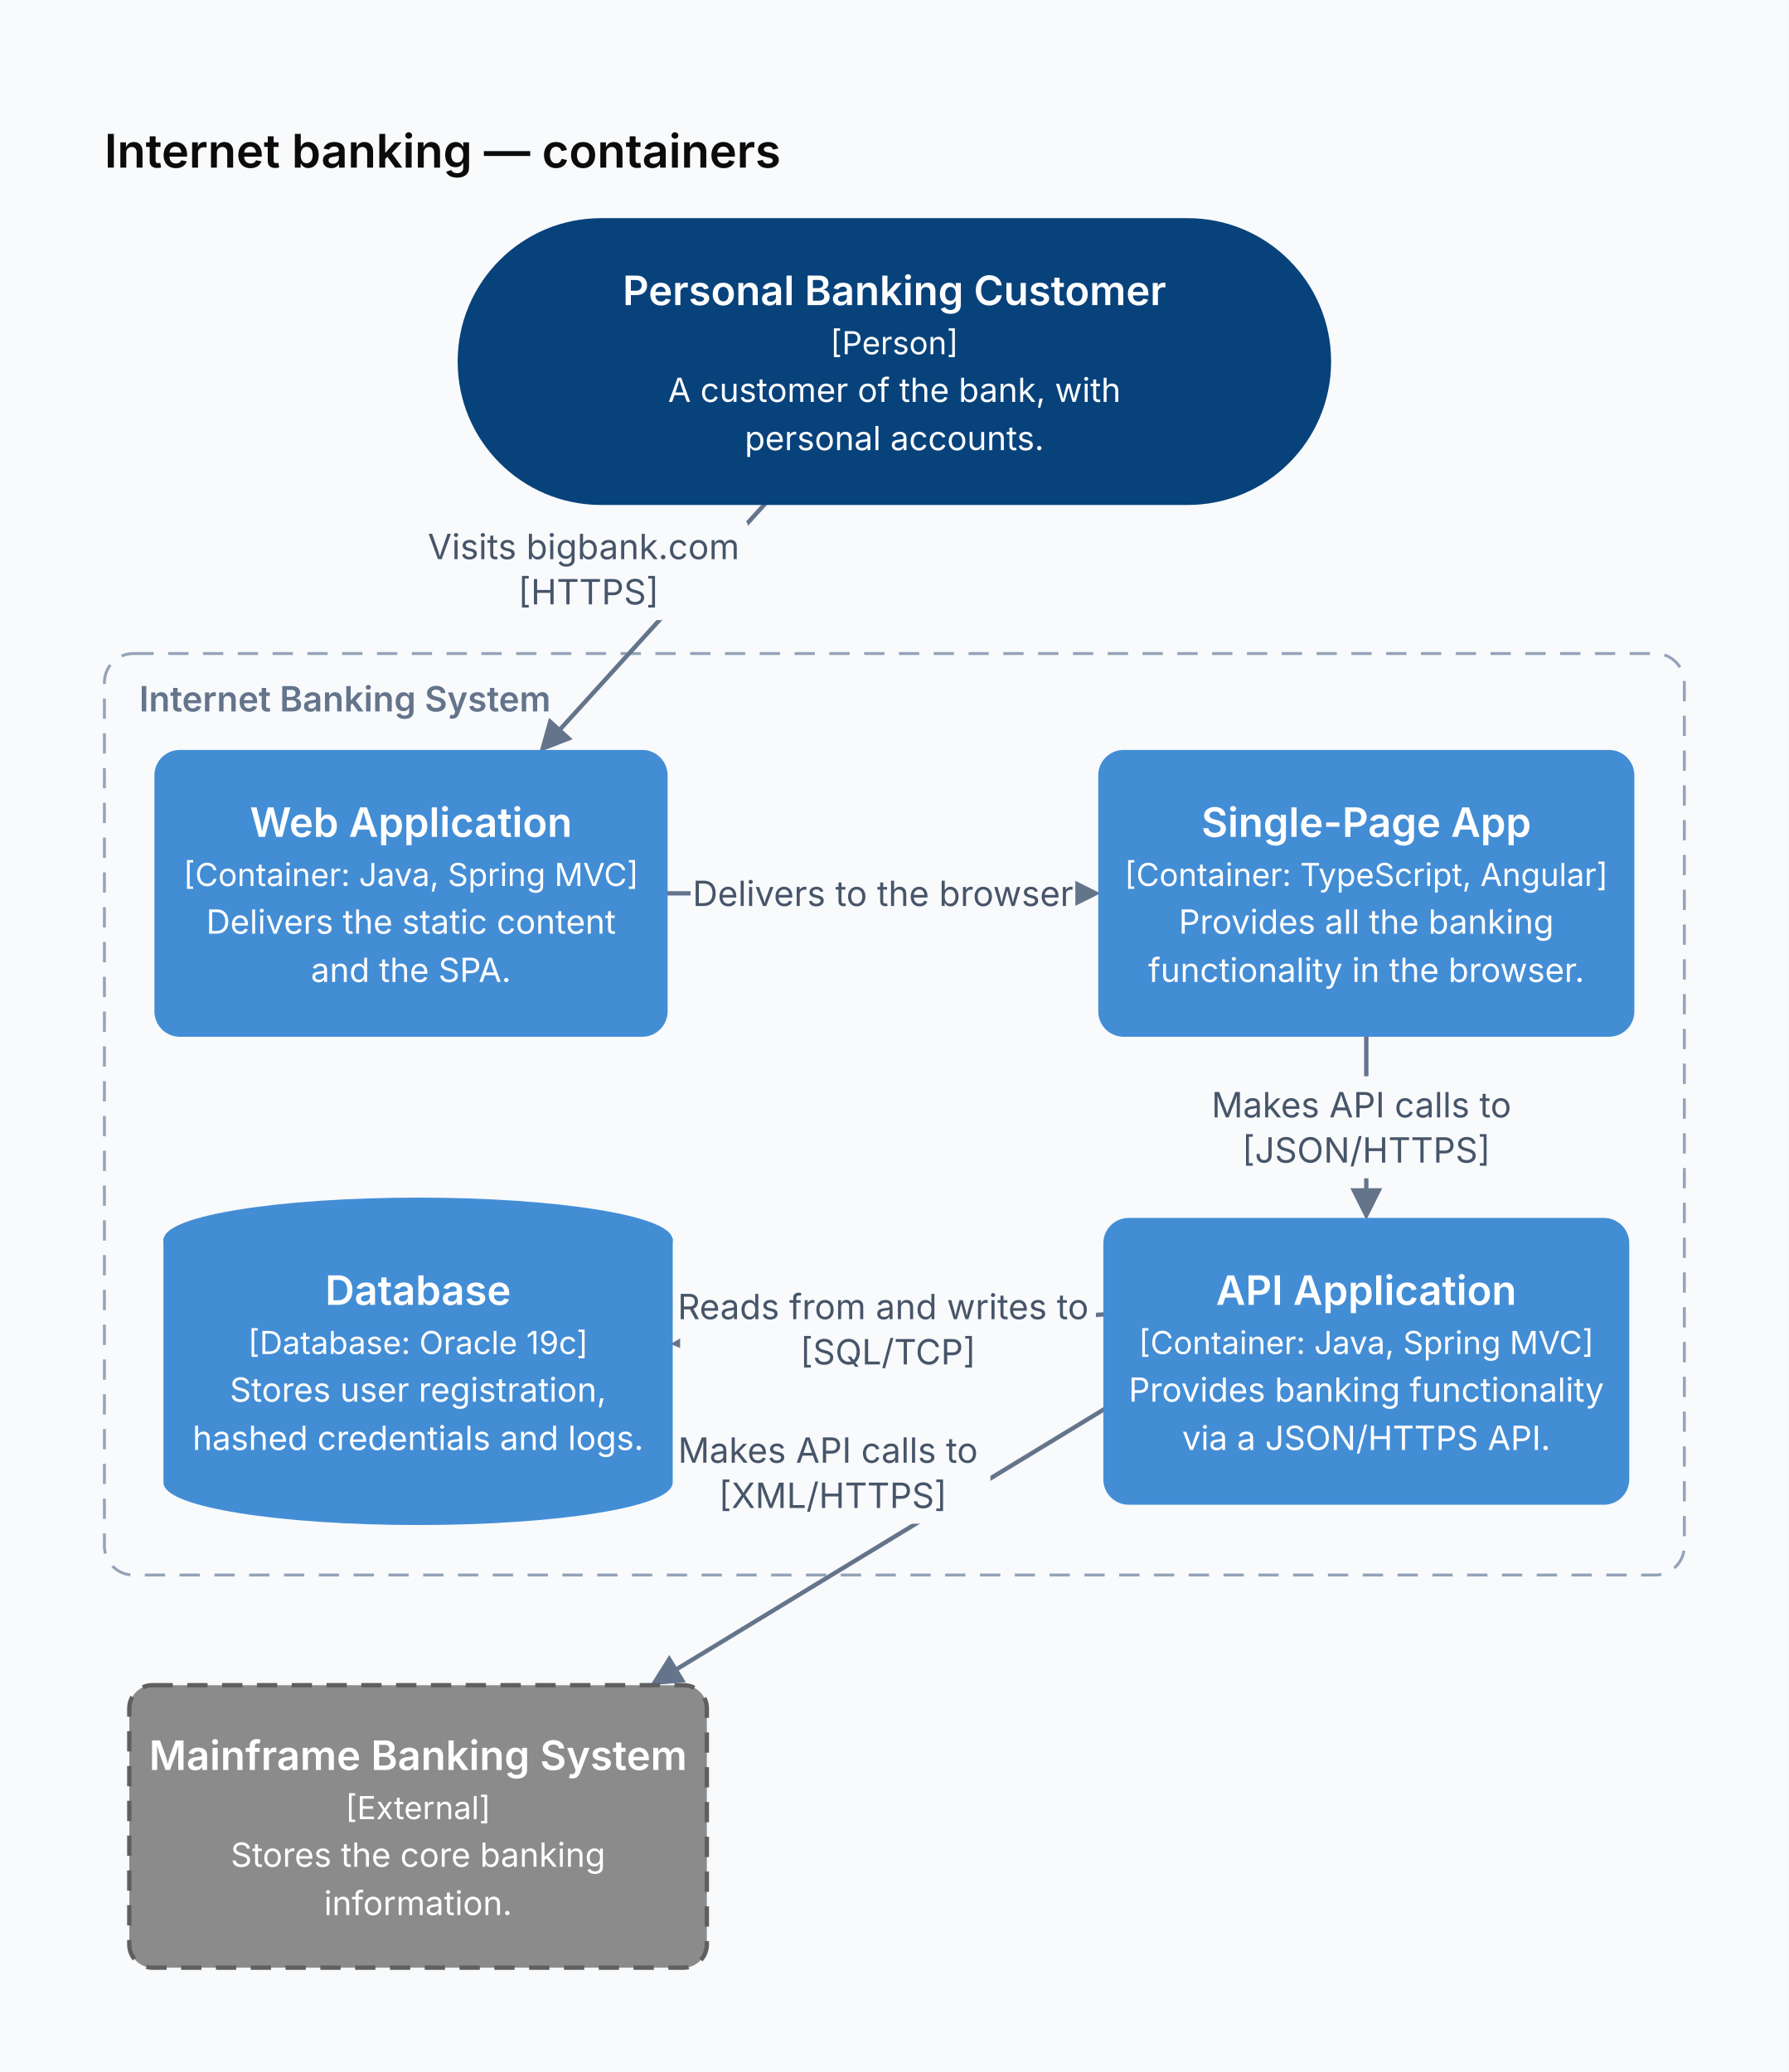
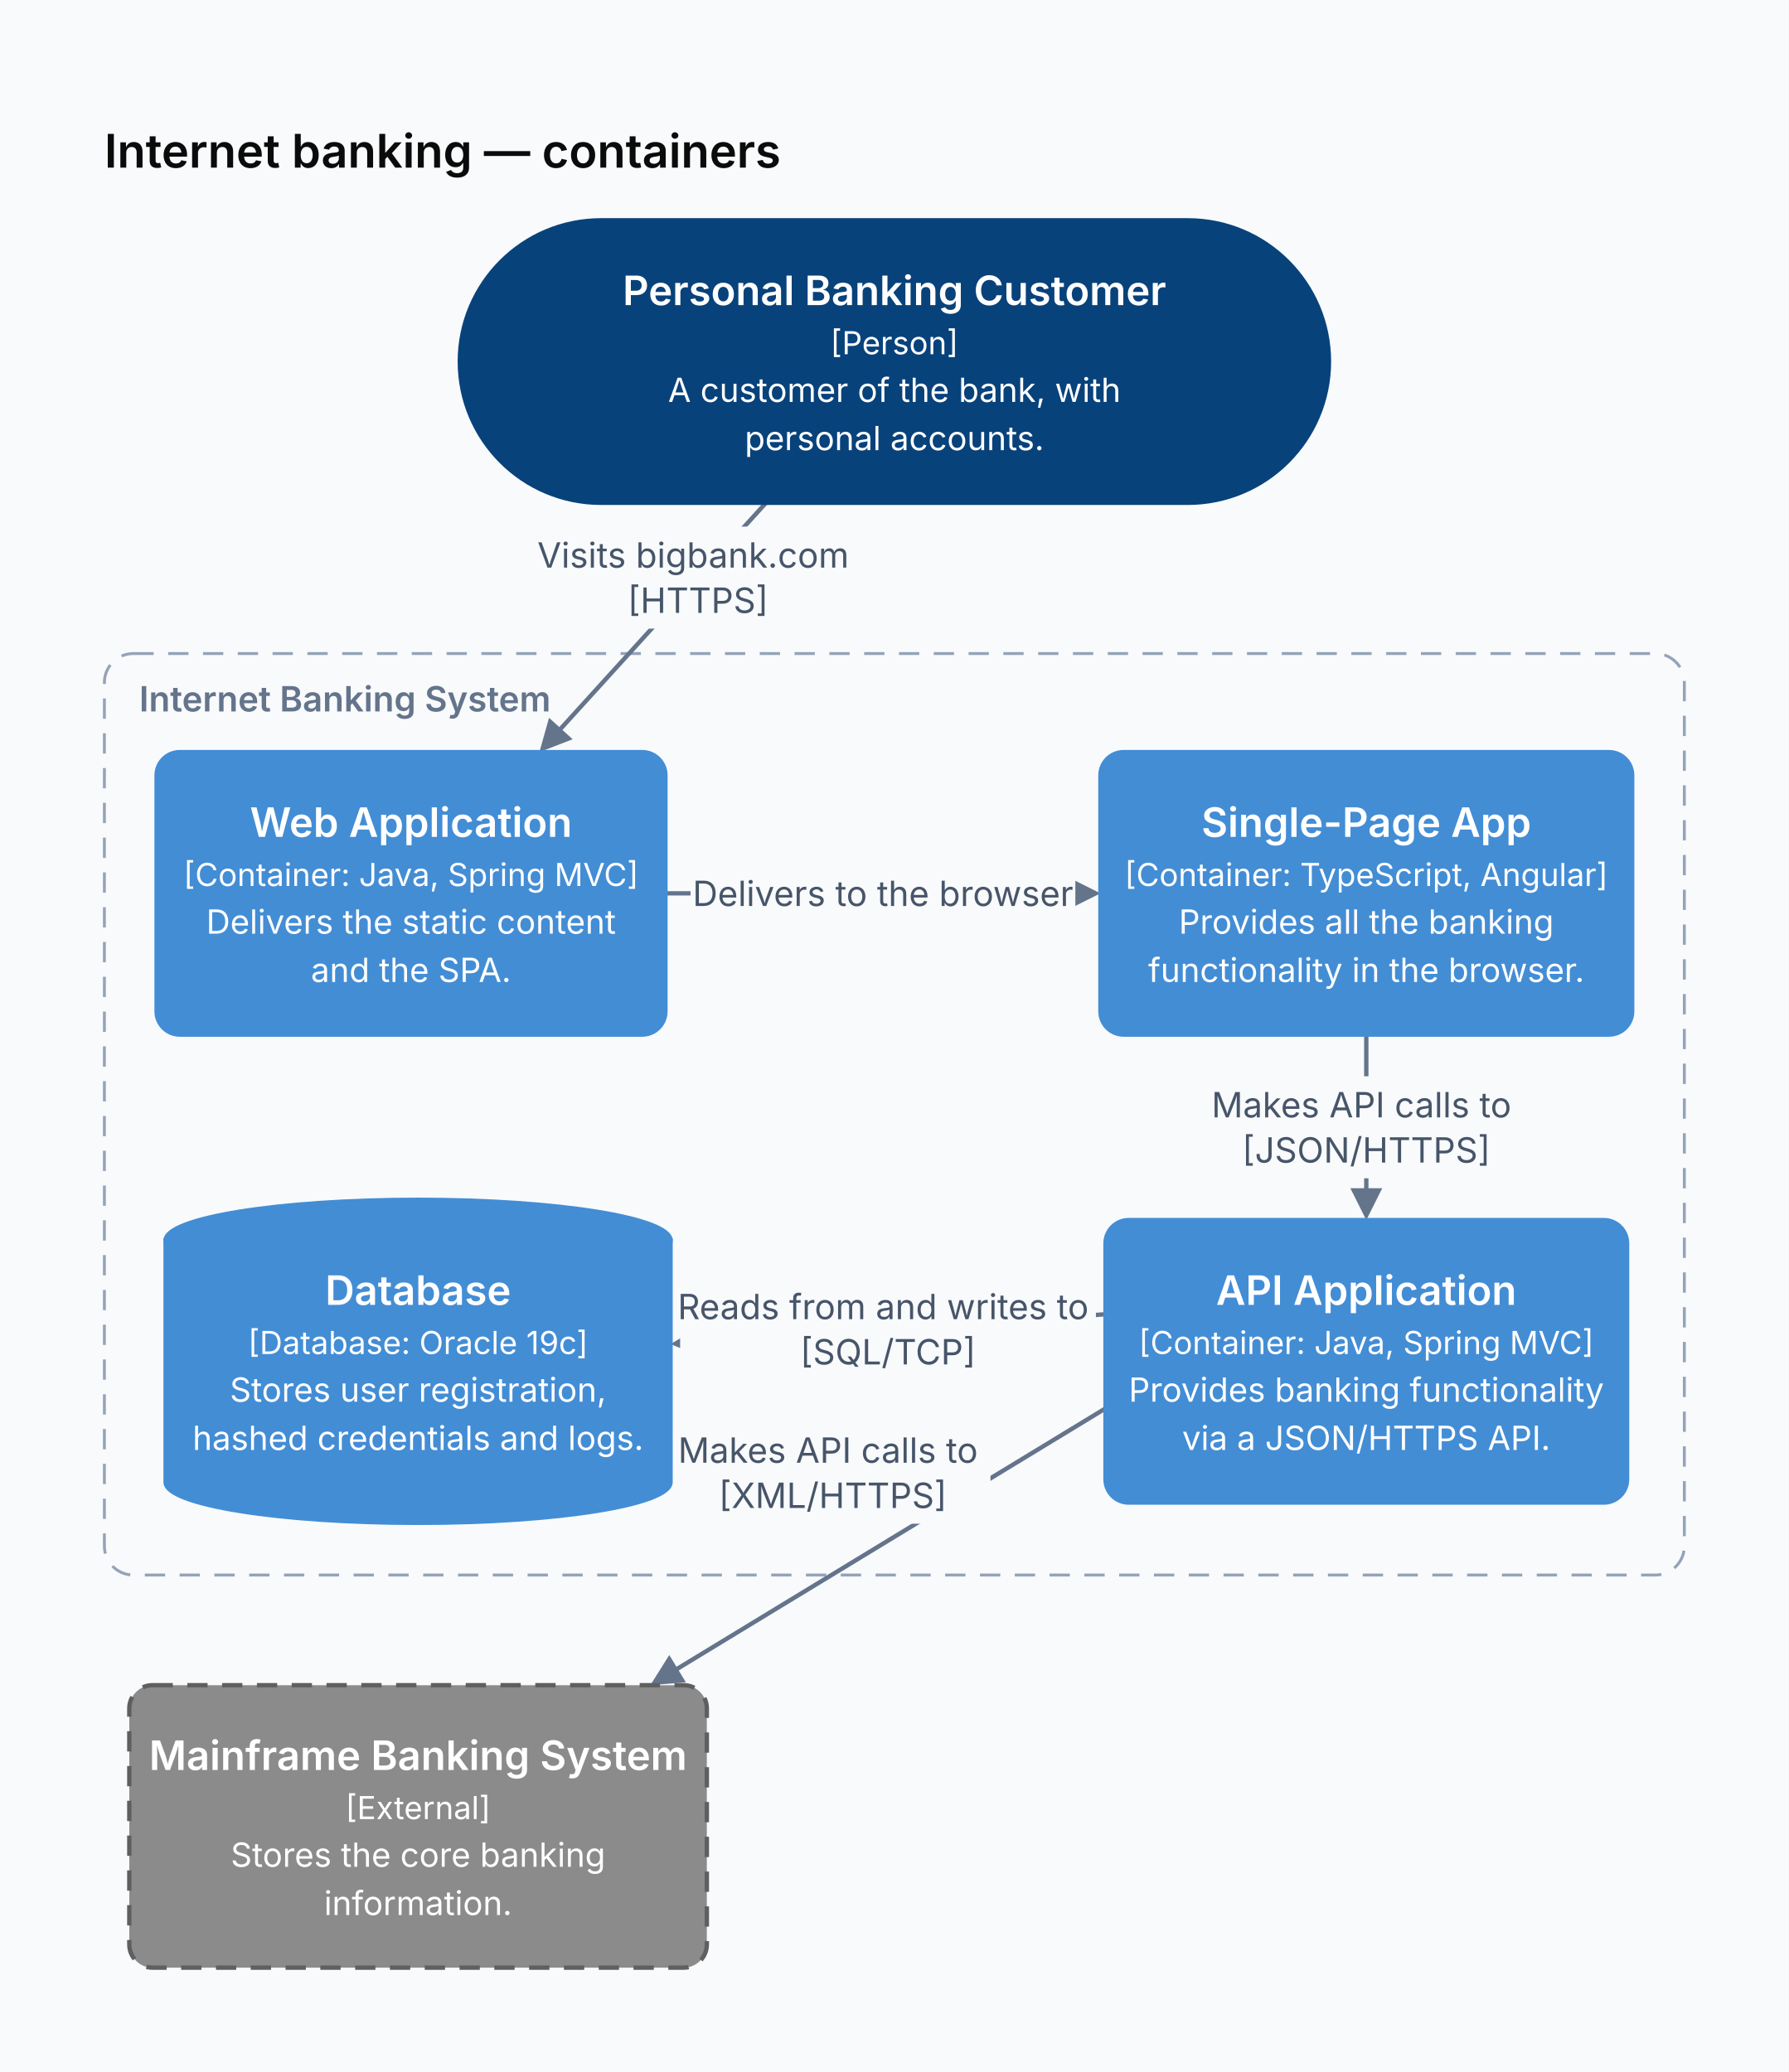
<svg xmlns="http://www.w3.org/2000/svg" width="616.84" height="714.7" viewBox="0 0 616.84 714.7" role="img" aria-label="Internet banking — containers">
  <defs>
    <marker id="h-solid-_64748b" markerUnits="userSpaceOnUse" markerWidth="13" markerHeight="11" viewBox="-12 0 13 11" refX="0" refY="5.5" orient="auto-start-reverse">
      <path d="M-11,0 L0,5.5 L-11,11 z" fill="#64748b" />
    </marker>
  </defs>
  <rect x="0" y="0" width="616.84" height="714.7" fill="#f8fafc" />
  <g transform="translate(158.57,76)">
    <rect x="-122.57" y="149.43" width="544.84" height="317.85" rx="10" fill="#000000" fill-opacity="0" stroke="#94a3b8" stroke-width="1" stroke-dasharray="7 5" />
    <rect x="-113.57" y="156.39" width="136.73" height="16.8" fill="#f8fafc" />
    <text x="-110.57" y="165.03" text-anchor="start" dominant-baseline="central" font-family="Inter, ui-sans-serif, system-ui, sans-serif" font-size="12" font-weight="600" fill="#64748b">Internet Banking System</text>
    <polyline points="105.59,97.43 27.44,183.43" fill="none" stroke="none" marker-end="url(#h-solid-_64748b)" />
    <polyline points="105.59,97.43 33.83,176.4" fill="none" stroke="#64748b" stroke-width="1.5" stroke-linejoin="round" stroke-linecap="butt" />
    <polyline points="70.91,232.14 220.91,232.14" fill="none" stroke="none" marker-end="url(#h-solid-_64748b)" />
    <polyline points="70.91,232.14 211.41,232.14" fill="none" stroke="#64748b" stroke-width="1.5" stroke-linejoin="round" stroke-linecap="butt" />
    <polyline points="312.59,280.85 312.59,344.85" fill="none" stroke="none" marker-end="url(#h-solid-_64748b)" />
    <polyline points="312.59,280.85 312.59,335.35" fill="none" stroke="#64748b" stroke-width="1.5" stroke-linejoin="round" stroke-linecap="butt" />
    <polyline points="222.66,377.33 72.66,387.6" fill="none" stroke="none" marker-end="url(#h-solid-_64748b)" />
    <polyline points="222.66,377.33 82.14,386.95" fill="none" stroke="#64748b" stroke-width="1.5" stroke-linejoin="round" stroke-linecap="butt" />
    <polyline points="222.66,409.8 65.69,505.28" fill="none" stroke="none" marker-end="url(#h-solid-_64748b)" />
    <polyline points="222.66,409.8 73.81,500.34" fill="none" stroke="#64748b" stroke-width="1.5" stroke-linejoin="round" stroke-linecap="butt" />
-     <rect x="-10.65" y="102.7" width="110.03" height="35.2" rx="3" fill="#f8fafc" />
-     <text x="44.37" y="112.5" text-anchor="middle" dominant-baseline="central" font-family="Inter, ui-sans-serif, system-ui, sans-serif" font-size="12" font-weight="400" fill="#475569">
-       <tspan x="44.37" dy="0">Visits bigbank.com</tspan>
-       <tspan x="44.37" dy="15.6">[HTTPS]</tspan>
+     <rect x="27.13" y="105.63" width="110.03" height="35.2" rx="3" fill="#f8fafc" />
+     <text x="82.14" y="115.43" text-anchor="middle" dominant-baseline="central" font-family="Inter, ui-sans-serif, system-ui, sans-serif" font-size="12" font-weight="400" fill="#475569">
+       <tspan x="82.14" dy="0">Visits bigbank.com</tspan>
+       <tspan x="82.14" dy="15.6">[HTTPS]</tspan>
    </text>
    <rect x="79.56" y="222.34" width="132.7" height="19.6" rx="3" fill="#f8fafc" />
    <text x="145.91" y="232.14" text-anchor="middle" dominant-baseline="central" font-family="Inter, ui-sans-serif, system-ui, sans-serif" font-size="12" font-weight="400" fill="#475569">
      <tspan x="145.91" dy="0">Delivers to the browser</tspan>
    </text>
    <rect x="258.24" y="295.25" width="108.7" height="35.2" rx="3" fill="#f8fafc" />
    <text x="312.59" y="305.05" text-anchor="middle" dominant-baseline="central" font-family="Inter, ui-sans-serif, system-ui, sans-serif" font-size="12" font-weight="400" fill="#475569">
      <tspan x="312.59" dy="0">Makes API calls to</tspan>
      <tspan x="312.59" dy="15.6">[JSON/HTTPS]</tspan>
    </text>
    <rect x="75.97" y="364.86" width="143.38" height="35.2" rx="3" fill="#f8fafc" />
    <text x="147.66" y="374.66" text-anchor="middle" dominant-baseline="central" font-family="Inter, ui-sans-serif, system-ui, sans-serif" font-size="12" font-weight="400" fill="#475569">
      <tspan x="147.66" dy="0">Reads from and writes to</tspan>
      <tspan x="147.66" dy="15.6">[SQL/TCP]</tspan>
    </text>
    <rect x="74.28" y="414.38" width="108.7" height="35.2" rx="3" fill="#f8fafc" />
    <text x="128.63" y="424.18" text-anchor="middle" dominant-baseline="central" font-family="Inter, ui-sans-serif, system-ui, sans-serif" font-size="12" font-weight="400" fill="#475569">
      <tspan x="128.63" dy="0">Makes API calls to</tspan>
      <tspan x="128.63" dy="15.6">[XML/HTTPS]</tspan>
    </text>
    <g>
      <rect x="0" y="0" width="299.71" height="97.43" rx="48.71" fill="#08427b" stroke="#08427b" stroke-width="1.5" />
    </g>
    <g>
      <rect x="-104.57" y="183.43" width="175.47" height="97.43" rx="8" fill="#438dd5" stroke="#438dd5" stroke-width="1.5" />
    </g>
    <g>
      <rect x="220.91" y="183.43" width="183.37" height="97.43" rx="8" fill="#438dd5" stroke="#438dd5" stroke-width="1.5" />
    </g>
    <g>
      <rect x="222.66" y="344.85" width="179.86" height="97.43" rx="8" fill="#438dd5" stroke="#438dd5" stroke-width="1.5" />
    </g>
    <g>
      <path d="M -101.46 351.85 L -101.46 435.28 A 87.06 14 0 0 0 72.66 435.28 L 72.66 351.85 Z" fill="#438dd5" stroke="#438dd5" stroke-width="1.5" />
      <ellipse cx="-14.4" cy="351.85" rx="87.06" ry="14" fill="#438dd5" stroke="#438dd5" stroke-width="1.5" />
    </g>
    <g>
      <rect x="-113.98" y="505.28" width="199.16" height="97.43" rx="8" fill="#8b8b8b" stroke="#5f5f5f" stroke-width="1.5" stroke-dasharray="7 5" />
    </g>
    <text x="149.86" y="24.15" text-anchor="middle" dominant-baseline="central" font-family="Inter, ui-sans-serif, system-ui, sans-serif" font-size="14" font-weight="600" fill="#ffffff">Personal Banking Customer</text>
    <text x="149.86" y="42.22" text-anchor="middle" dominant-baseline="central" font-family="Inter, ui-sans-serif, system-ui, sans-serif" font-size="10.92" font-weight="400" fill="#ffffff">[Person]</text>
    <text x="149.86" y="58.46" text-anchor="middle" dominant-baseline="central" font-family="Inter, ui-sans-serif, system-ui, sans-serif" font-size="11.48" font-weight="400" fill="#ffffff">A customer of the bank, with</text>
    <text x="149.86" y="75.1" text-anchor="middle" dominant-baseline="central" font-family="Inter, ui-sans-serif, system-ui, sans-serif" font-size="11.48" font-weight="400" fill="#ffffff">personal accounts.</text>
    <text x="-16.83" y="207.58" text-anchor="middle" dominant-baseline="central" font-family="Inter, ui-sans-serif, system-ui, sans-serif" font-size="14" font-weight="600" fill="#ffffff">Web Application</text>
    <text x="-16.83" y="225.64" text-anchor="middle" dominant-baseline="central" font-family="Inter, ui-sans-serif, system-ui, sans-serif" font-size="10.92" font-weight="400" fill="#ffffff">[Container: Java, Spring MVC]</text>
    <text x="-16.83" y="241.88" text-anchor="middle" dominant-baseline="central" font-family="Inter, ui-sans-serif, system-ui, sans-serif" font-size="11.48" font-weight="400" fill="#ffffff">Delivers the static content</text>
    <text x="-16.83" y="258.53" text-anchor="middle" dominant-baseline="central" font-family="Inter, ui-sans-serif, system-ui, sans-serif" font-size="11.48" font-weight="400" fill="#ffffff">and the SPA.</text>
    <text x="312.59" y="207.58" text-anchor="middle" dominant-baseline="central" font-family="Inter, ui-sans-serif, system-ui, sans-serif" font-size="14" font-weight="600" fill="#ffffff">Single-Page App</text>
    <text x="312.59" y="225.64" text-anchor="middle" dominant-baseline="central" font-family="Inter, ui-sans-serif, system-ui, sans-serif" font-size="10.92" font-weight="400" fill="#ffffff">[Container: TypeScript, Angular]</text>
    <text x="312.59" y="241.88" text-anchor="middle" dominant-baseline="central" font-family="Inter, ui-sans-serif, system-ui, sans-serif" font-size="11.48" font-weight="400" fill="#ffffff">Provides all the banking</text>
    <text x="312.59" y="258.53" text-anchor="middle" dominant-baseline="central" font-family="Inter, ui-sans-serif, system-ui, sans-serif" font-size="11.48" font-weight="400" fill="#ffffff">functionality in the browser.</text>
    <text x="312.59" y="369" text-anchor="middle" dominant-baseline="central" font-family="Inter, ui-sans-serif, system-ui, sans-serif" font-size="14" font-weight="600" fill="#ffffff">API Application</text>
    <text x="312.59" y="387.07" text-anchor="middle" dominant-baseline="central" font-family="Inter, ui-sans-serif, system-ui, sans-serif" font-size="10.92" font-weight="400" fill="#ffffff">[Container: Java, Spring MVC]</text>
    <text x="312.59" y="403.31" text-anchor="middle" dominant-baseline="central" font-family="Inter, ui-sans-serif, system-ui, sans-serif" font-size="11.48" font-weight="400" fill="#ffffff">Provides banking functionality</text>
    <text x="312.59" y="419.96" text-anchor="middle" dominant-baseline="central" font-family="Inter, ui-sans-serif, system-ui, sans-serif" font-size="11.48" font-weight="400" fill="#ffffff">via a JSON/HTTPS API.</text>
    <text x="-14.4" y="369" text-anchor="middle" dominant-baseline="central" font-family="Inter, ui-sans-serif, system-ui, sans-serif" font-size="14" font-weight="600" fill="#ffffff">Database</text>
    <text x="-14.4" y="387.07" text-anchor="middle" dominant-baseline="central" font-family="Inter, ui-sans-serif, system-ui, sans-serif" font-size="10.92" font-weight="400" fill="#ffffff">[Database: Oracle 19c]</text>
    <text x="-14.4" y="403.31" text-anchor="middle" dominant-baseline="central" font-family="Inter, ui-sans-serif, system-ui, sans-serif" font-size="11.48" font-weight="400" fill="#ffffff">Stores user registration,</text>
    <text x="-14.4" y="419.96" text-anchor="middle" dominant-baseline="central" font-family="Inter, ui-sans-serif, system-ui, sans-serif" font-size="11.48" font-weight="400" fill="#ffffff">hashed credentials and logs.</text>
    <text x="-14.4" y="529.43" text-anchor="middle" dominant-baseline="central" font-family="Inter, ui-sans-serif, system-ui, sans-serif" font-size="14" font-weight="600" fill="#ffffff">Mainframe Banking System</text>
    <text x="-14.4" y="547.5" text-anchor="middle" dominant-baseline="central" font-family="Inter, ui-sans-serif, system-ui, sans-serif" font-size="10.92" font-weight="400" fill="#ffffff">[External]</text>
    <text x="-14.4" y="563.73" text-anchor="middle" dominant-baseline="central" font-family="Inter, ui-sans-serif, system-ui, sans-serif" font-size="11.48" font-weight="400" fill="#ffffff">Stores the core banking</text>
    <text x="-14.4" y="580.38" text-anchor="middle" dominant-baseline="central" font-family="Inter, ui-sans-serif, system-ui, sans-serif" font-size="11.48" font-weight="400" fill="#ffffff">information.</text>
    <text x="-122.57" y="-24" text-anchor="start" dominant-baseline="central" font-family="Inter, ui-sans-serif, system-ui, sans-serif" font-size="16" font-weight="600" fill="#0b0b0b">Internet banking — containers</text>
  </g>
</svg>
